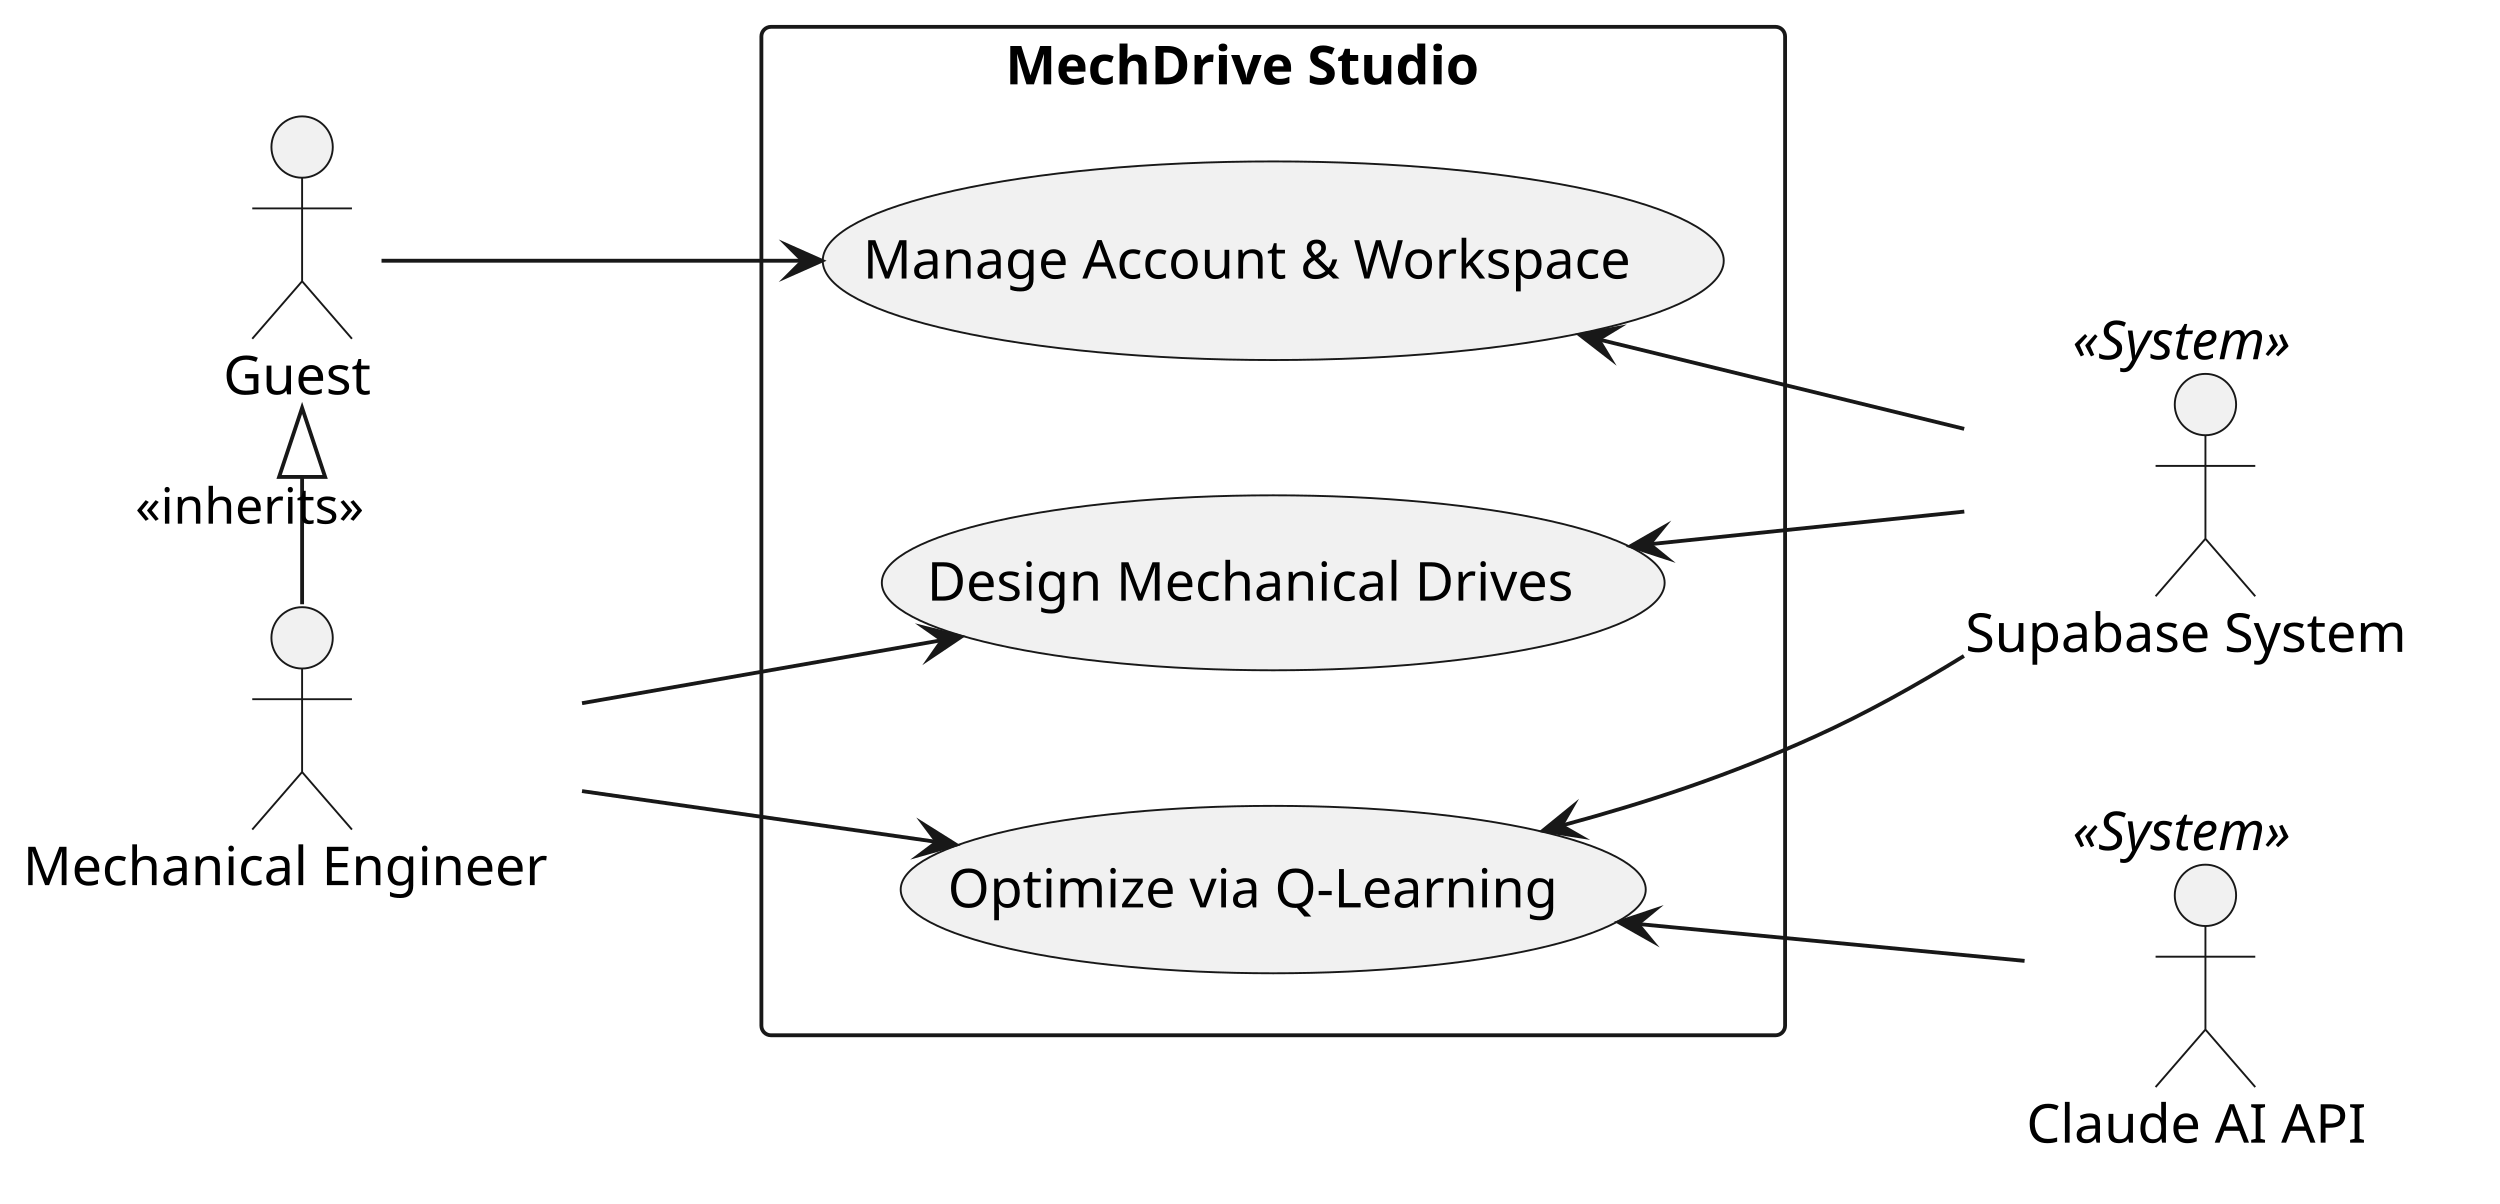
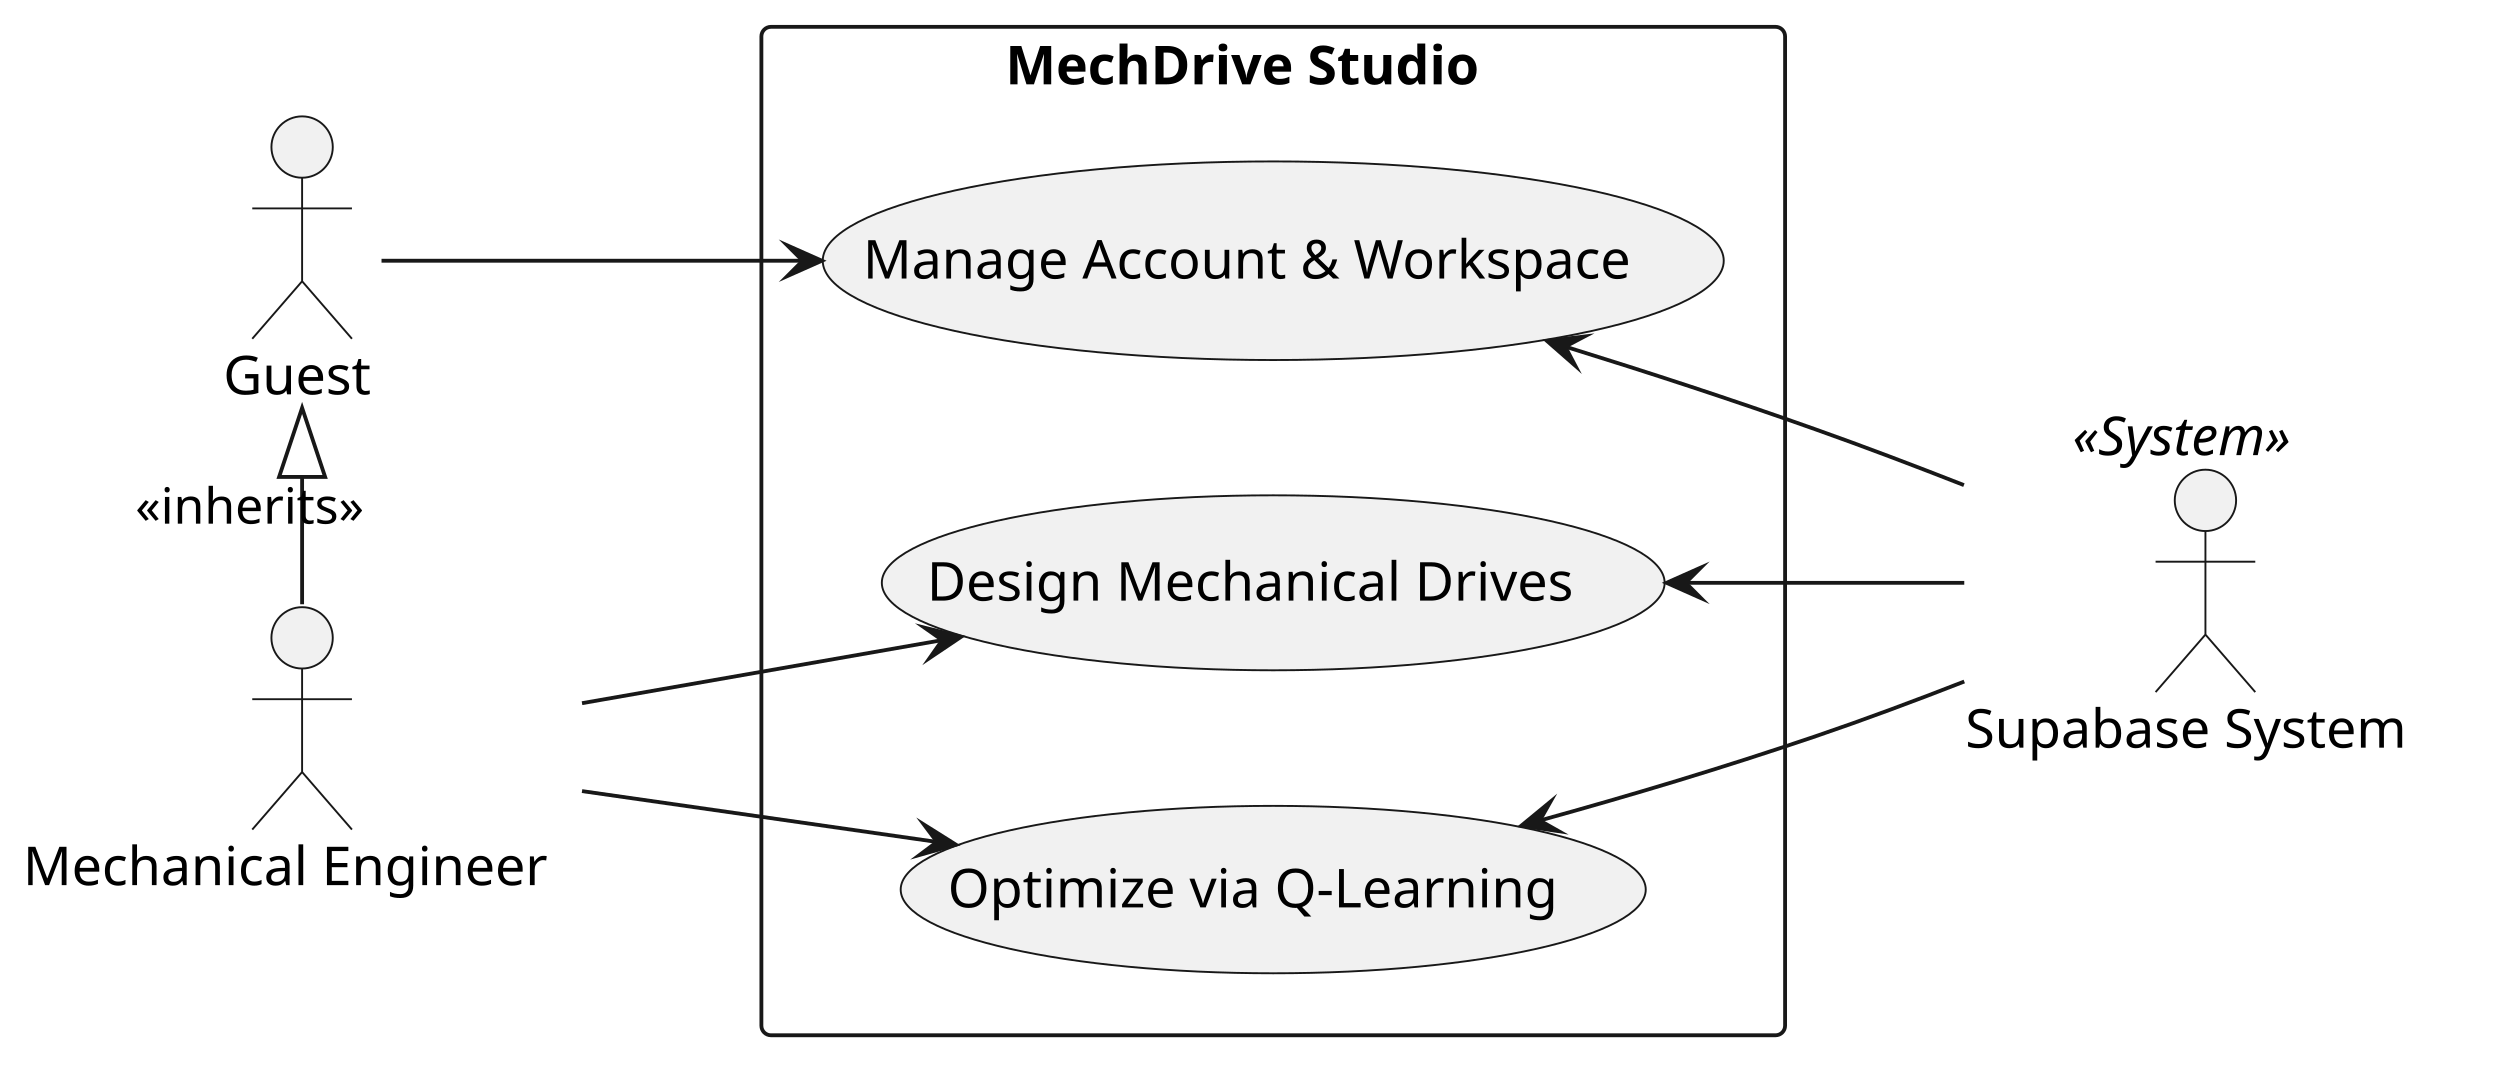
- <svg xmlns="http://www.w3.org/2000/svg" contentStyleType="text/css" data-diagram-type="DESCRIPTION" height="314px" preserveAspectRatio="none" style="width:652px;height:314px;background:#FFFFFF;" version="1.1" viewBox="0 0 652 314" width="652px" zoomAndPan="magnify">
+ <svg xmlns="http://www.w3.org/2000/svg" contentStyleType="text/css" data-diagram-type="DESCRIPTION" height="284px" preserveAspectRatio="none" style="width:652px;height:284px;background:#FFFFFF;" version="1.1" viewBox="0 0 652 284" width="652px" zoomAndPan="magnify">
  <defs />
  <g>
-     <g class="cluster" data-qualified-name="MechDrive Studio" data-source-line="9" id="ent0005">
+     <g class="cluster" data-qualified-name="MechDrive Studio" data-source-line="8" id="ent0004">
      <rect fill="none" height="263" rx="2.5" ry="2.5" style="stroke:#181818;stroke-width:1;" width="266.98" x="198.57" y="7" />
      <text fill="#000000" font-family="sans-serif" font-size="14" font-weight="700" lengthAdjust="spacing" textLength="139.692" x="262.214" y="21.995">MechDrive Studio</text>
    </g>
-     <g class="entity" data-qualified-name="MechDrive Studio.UC1" data-source-line="10" id="ent0006">
+     <g class="entity" data-qualified-name="MechDrive Studio.UC1" data-source-line="9" id="ent0005">
      <ellipse cx="332.061" cy="67.998" fill="#F1F1F1" rx="117.491" ry="25.898" style="stroke:#181818;stroke-width:0.5;" />
      <text fill="#000000" font-family="sans-serif" font-size="14" lengthAdjust="spacing" textLength="213.992" x="225.065" y="72.647">Manage Account &amp; Workspace</text>
    </g>
-     <g class="entity" data-qualified-name="MechDrive Studio.UC2" data-source-line="11" id="ent0007">
+     <g class="entity" data-qualified-name="MechDrive Studio.UC2" data-source-line="10" id="ent0006">
      <ellipse cx="332.058" cy="151.995" fill="#F1F1F1" rx="102.078" ry="22.816" style="stroke:#181818;stroke-width:0.5;" />
      <text fill="#000000" font-family="sans-serif" font-size="14" lengthAdjust="spacing" textLength="180.626" x="241.745" y="156.644">Design Mechanical Drives</text>
    </g>
-     <g class="entity" data-qualified-name="MechDrive Studio.UC3" data-source-line="12" id="ent0008">
+     <g class="entity" data-qualified-name="MechDrive Studio.UC3" data-source-line="11" id="ent0007">
      <ellipse cx="332.056" cy="232.001" fill="#F1F1F1" rx="97.156" ry="21.831" style="stroke:#181818;stroke-width:0.5;" />
      <text fill="#000000" font-family="sans-serif" font-size="14" lengthAdjust="spacing" textLength="169.77" x="247.171" y="236.65">Optimize via Q-Learning</text>
    </g>
    <g class="entity" data-qualified-name="guest" data-source-line="4" id="ent0001">
      <ellipse cx="78.789" cy="38.35" fill="#F1F1F1" rx="8" ry="8" style="stroke:#181818;stroke-width:0.5;" />
      <path d="M78.789,46.35 L78.789,73.35 M65.789,54.35 L91.789,54.35 M78.789,73.35 L65.789,88.35 M78.789,73.35 L91.789,88.35" fill="none" style="stroke:#181818;stroke-width:0.5;" />
      <text fill="#000000" font-family="sans-serif" font-size="14" lengthAdjust="spacing" textLength="41.118" x="58.23" y="102.845">Guest</text>
    </g>
    <g class="entity" data-qualified-name="eng" data-source-line="5" id="ent0002">
      <ellipse cx="78.786" cy="166.35" fill="#F1F1F1" rx="8" ry="8" style="stroke:#181818;stroke-width:0.5;" />
      <path d="M78.786,174.35 L78.786,201.35 M65.786,182.35 L91.786,182.35 M78.786,201.35 L65.786,216.35 M78.786,201.35 L91.786,216.35" fill="none" style="stroke:#181818;stroke-width:0.5;" />
      <text fill="#000000" font-family="sans-serif" font-size="14" lengthAdjust="spacing" textLength="145.571" x="6" y="230.845">Mechanical Engineer</text>
    </g>
    <g class="entity" data-qualified-name="supa" data-source-line="6" id="ent0003">
-       <ellipse cx="575.177" cy="105.507" fill="#F1F1F1" rx="8" ry="8" style="stroke:#181818;stroke-width:0.5;" />
-       <path d="M575.177,113.507 L575.177,140.507 M562.177,121.507 L588.177,121.507 M575.177,140.507 L562.177,155.507 M575.177,140.507 L588.177,155.507" fill="none" style="stroke:#181818;stroke-width:0.5;" />
-       <text fill="#000000" font-family="sans-serif" font-size="14" lengthAdjust="spacing" textLength="125.255" x="512.55" y="170.002">Supabase System</text>
-       <text fill="#000000" font-family="sans-serif" font-size="14" font-style="italic" lengthAdjust="spacing" textLength="69.337" x="540.509" y="93.705">«System»</text>
+       <ellipse cx="575.177" cy="130.497" fill="#F1F1F1" rx="8" ry="8" style="stroke:#181818;stroke-width:0.5;" />
+       <path d="M575.177,138.497 L575.177,165.497 M562.177,146.497 L588.177,146.497 M575.177,165.497 L562.177,180.497 M575.177,165.497 L588.177,180.497" fill="none" style="stroke:#181818;stroke-width:0.5;" />
+       <text fill="#000000" font-family="sans-serif" font-size="14" lengthAdjust="spacing" textLength="125.255" x="512.55" y="194.992">Supabase System</text>
+       <text fill="#000000" font-family="sans-serif" font-size="14" font-style="italic" lengthAdjust="spacing" textLength="69.337" x="540.509" y="118.695">«System»</text>
    </g>
-     <g class="entity" data-qualified-name="claude" data-source-line="7" id="ent0004">
-       <ellipse cx="575.176" cy="233.507" fill="#F1F1F1" rx="8" ry="8" style="stroke:#181818;stroke-width:0.5;" />
-       <path d="M575.176,241.507 L575.176,268.507 M562.176,249.507 L588.176,249.507 M575.176,268.507 L562.176,283.507 M575.176,268.507 L588.176,283.507" fill="none" style="stroke:#181818;stroke-width:0.5;" />
-       <text fill="#000000" font-family="sans-serif" font-size="14" lengthAdjust="spacing" textLength="93.372" x="528.49" y="298.002">Claude AI API</text>
-       <text fill="#000000" font-family="sans-serif" font-size="14" font-style="italic" lengthAdjust="spacing" textLength="69.337" x="540.508" y="221.705">«System»</text>
-     </g>
-     <g class="link" data-entity-1="ent0001" data-entity-2="ent0002" data-link-type="extension" data-source-line="15" id="lnk9">
-       <path d="M78.79,124.38 C78.79,140.58 78.79,141.4 78.79,157.6" fill="none" id="guest-backto-eng" style="stroke:#181818;stroke-width:1;" />
+     <g class="link" data-entity-1="ent0001" data-entity-2="ent0002" data-link-type="extension" data-source-line="14" id="lnk8">
+       <path d="M78.79,124.38 C78.79,140.57 78.79,141.4 78.79,157.6" fill="none" id="guest-backto-eng" style="stroke:#181818;stroke-width:1;" />
      <polygon fill="none" points="78.79,106.38,72.79,124.38,84.79,124.38,78.79,106.38" style="stroke:#181818;stroke-width:1;stroke-linejoin:miter;stroke-miterlimit:10;" />
      <text fill="#000000" font-family="sans-serif" font-size="13" lengthAdjust="spacing" textLength="64.822" x="35.29" y="136.567">«inherits»</text>
    </g>
-     <g class="link" data-entity-1="ent0001" data-entity-2="ent0006" data-link-type="dependency" data-source-line="17" id="lnk10">
+     <g class="link" data-entity-1="ent0001" data-entity-2="ent0005" data-link-type="dependency" data-source-line="16" id="lnk9">
      <path d="M99.5,68 C124.67,68 165.24,68 209.34,68" fill="none" id="guest-to-UC1" style="stroke:#181818;stroke-width:1;" />
      <polygon fill="#181818" points="214.34,68,205.34,64,209.34,68,205.34,72,214.34,68" style="stroke:#181818;stroke-width:1;stroke-linejoin:miter;stroke-miterlimit:10;" />
    </g>
-     <g class="link" data-entity-1="ent0002" data-entity-2="ent0007" data-link-type="dependency" data-source-line="18" id="lnk11">
-       <path d="M151.79,183.39 C182.68,177.99 213.975,172.502 245.735,166.942" fill="none" id="eng-to-UC2" style="stroke:#181818;stroke-width:1;" />
+     <g class="link" data-entity-1="ent0002" data-entity-2="ent0006" data-link-type="dependency" data-source-line="17" id="lnk10">
+       <path d="M151.79,183.39 C182.68,177.98 213.975,172.502 245.735,166.942" fill="none" id="eng-to-UC2" style="stroke:#181818;stroke-width:1;" />
      <polygon fill="#181818" points="250.66,166.08,241.105,163.692,245.735,166.942,242.485,171.572,250.66,166.08" style="stroke:#181818;stroke-width:1;stroke-linejoin:miter;stroke-miterlimit:10;" />
    </g>
-     <g class="link" data-entity-1="ent0002" data-entity-2="ent0008" data-link-type="dependency" data-source-line="19" id="lnk12">
-       <path d="M151.79,206.32 C182.25,210.68 212.93,215.081 244.361,219.581" fill="none" id="eng-to-UC3" style="stroke:#181818;stroke-width:1;" />
-       <polygon fill="#181818" points="249.31,220.29,240.968,215.055,244.361,219.581,239.834,222.974,249.31,220.29" style="stroke:#181818;stroke-width:1;stroke-linejoin:miter;stroke-miterlimit:10;" />
+     <g class="link" data-entity-1="ent0002" data-entity-2="ent0007" data-link-type="dependency" data-source-line="18" id="lnk11">
+       <path d="M151.79,206.32 C182.25,210.68 212.931,215.07 244.361,219.58" fill="none" id="eng-to-UC3" style="stroke:#181818;stroke-width:1;" />
+       <polygon fill="#181818" points="249.31,220.29,240.969,215.052,244.361,219.58,239.833,222.971,249.31,220.29" style="stroke:#181818;stroke-width:1;stroke-linejoin:miter;stroke-miterlimit:10;" />
+     </g>
+     <g class="link" data-entity-1="ent0005" data-entity-2="ent0003" data-link-type="dependency" data-source-line="20" id="lnk12">
+       <path d="M408.215,90.393 C430.725,97.383 450.91,103.97 473.55,112 C486.13,116.46 499.47,121.53 512.19,126.52" fill="none" id="UC1-backto-supa" style="stroke:#181818;stroke-width:1;" />
+       <polygon fill="#181818" points="403.44,88.91,410.849,95.399,408.215,90.393,413.221,87.759,403.44,88.91" style="stroke:#181818;stroke-width:1;stroke-linejoin:miter;stroke-miterlimit:10;" />
    </g>
    <g class="link" data-entity-1="ent0006" data-entity-2="ent0003" data-link-type="dependency" data-source-line="21" id="lnk13">
-       <path d="M416.866,88.509 C449.416,96.479 481.73,104.38 512.26,111.85" fill="none" id="UC1-backto-supa" style="stroke:#181818;stroke-width:1;" />
-       <polygon fill="#181818" points="412.01,87.32,419.8,93.346,416.866,88.509,421.703,85.575,412.01,87.32" style="stroke:#181818;stroke-width:1;stroke-linejoin:miter;stroke-miterlimit:10;" />
+       <path d="M439.62,152 C466,152 488.63,152 512.28,152" fill="none" id="UC2-backto-supa" style="stroke:#181818;stroke-width:1;" />
+       <polygon fill="#181818" points="434.62,152,443.62,156,439.62,152,443.62,148,434.62,152" style="stroke:#181818;stroke-width:1;stroke-linejoin:miter;stroke-miterlimit:10;" />
    </g>
    <g class="link" data-entity-1="ent0007" data-entity-2="ent0003" data-link-type="dependency" data-source-line="22" id="lnk14">
-       <path d="M430.224,141.926 C459.344,138.916 485.82,136.16 512.29,133.42" fill="none" id="UC2-backto-supa" style="stroke:#181818;stroke-width:1;" />
-       <polygon fill="#181818" points="425.25,142.44,434.614,145.493,430.224,141.926,433.791,137.536,425.25,142.44" style="stroke:#181818;stroke-width:1;stroke-linejoin:miter;stroke-miterlimit:10;" />
-     </g>
-     <g class="link" data-entity-1="ent0008" data-entity-2="ent0003" data-link-type="dependency" data-source-line="23" id="lnk15">
-       <path d="M407.226,215.323 C430.376,209.053 451.15,202.16 473.55,192 C486.53,186.12 499.77,178.74 512.19,171.07" fill="none" id="UC3-backto-supa" style="stroke:#181818;stroke-width:1;" />
-       <polygon fill="#181818" points="402.4,216.63,412.133,218.138,407.226,215.323,410.041,210.416,402.4,216.63" style="stroke:#181818;stroke-width:1;stroke-linejoin:miter;stroke-miterlimit:10;" />
-     </g>
-     <g class="link" data-entity-1="ent0008" data-entity-2="ent0004" data-link-type="dependency" data-source-line="24" id="lnk16">
-       <path d="M427.137,240.975 C463.087,244.405 498.08,247.74 528.01,250.6" fill="none" id="UC3-backto-claude" style="stroke:#181818;stroke-width:1;" />
-       <polygon fill="#181818" points="422.16,240.5,430.739,245.337,427.137,240.975,431.499,237.373,422.16,240.5" style="stroke:#181818;stroke-width:1;stroke-linejoin:miter;stroke-miterlimit:10;" />
+       <path d="M401.588,213.993 C425.798,207.273 448.7,200.45 473.55,192 C486.19,187.7 499.56,182.71 512.28,177.74" fill="none" id="UC3-backto-supa" style="stroke:#181818;stroke-width:1;" />
+       <polygon fill="#181818" points="396.77,215.33,406.512,216.777,401.588,213.993,404.372,209.069,396.77,215.33" style="stroke:#181818;stroke-width:1;stroke-linejoin:miter;stroke-miterlimit:10;" />
    </g>
  </g>
</svg>
